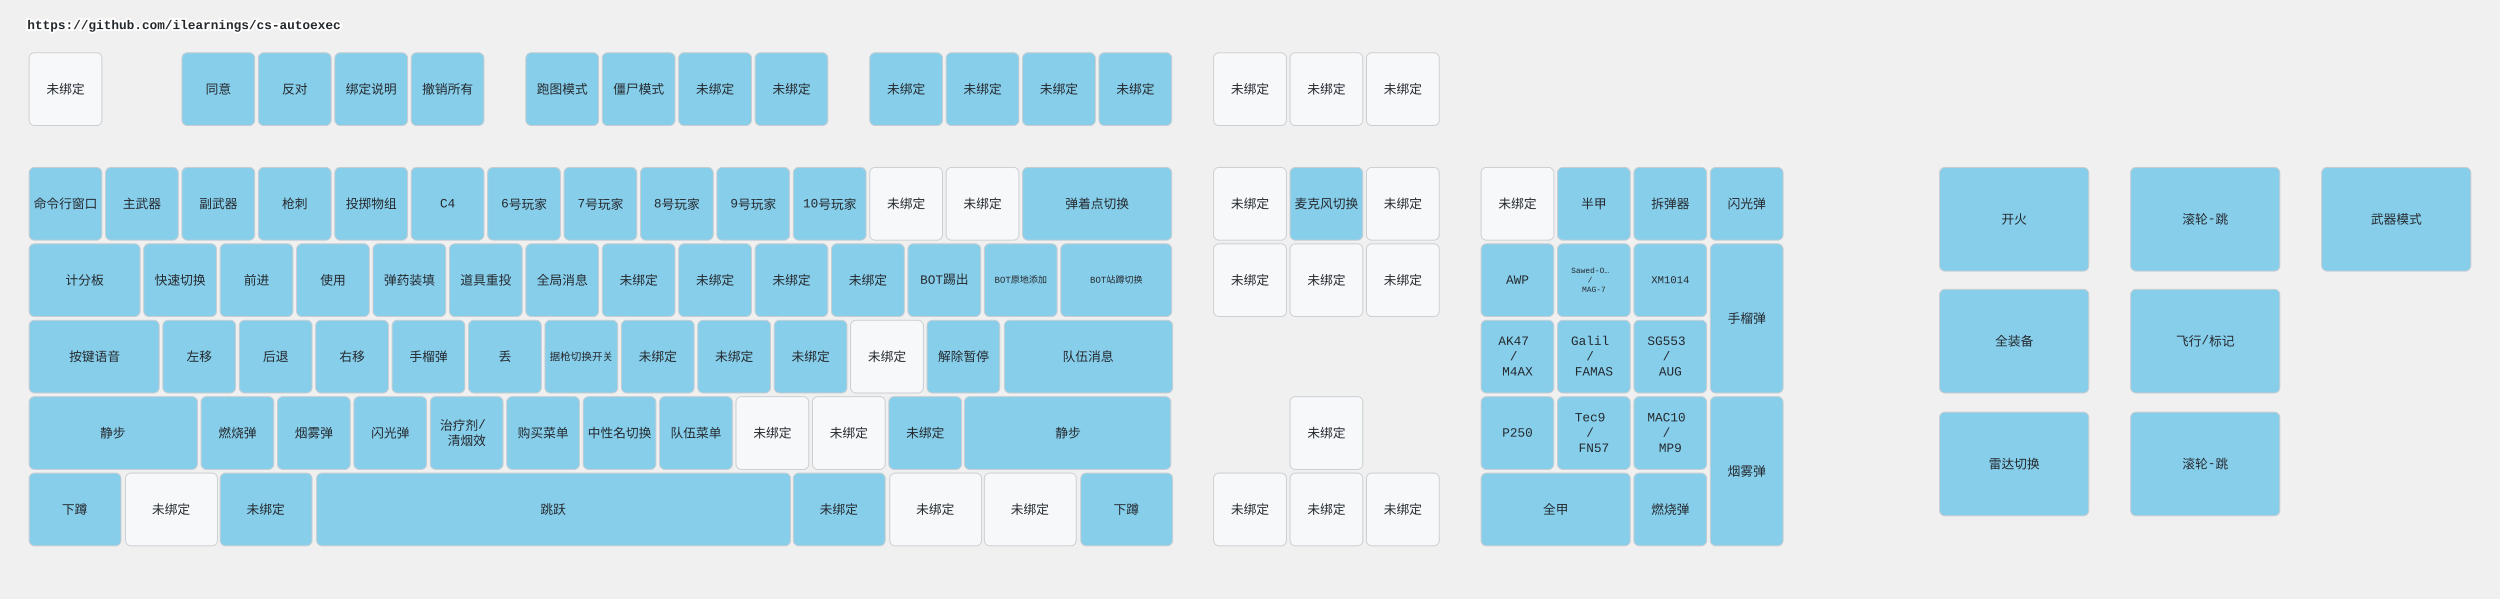
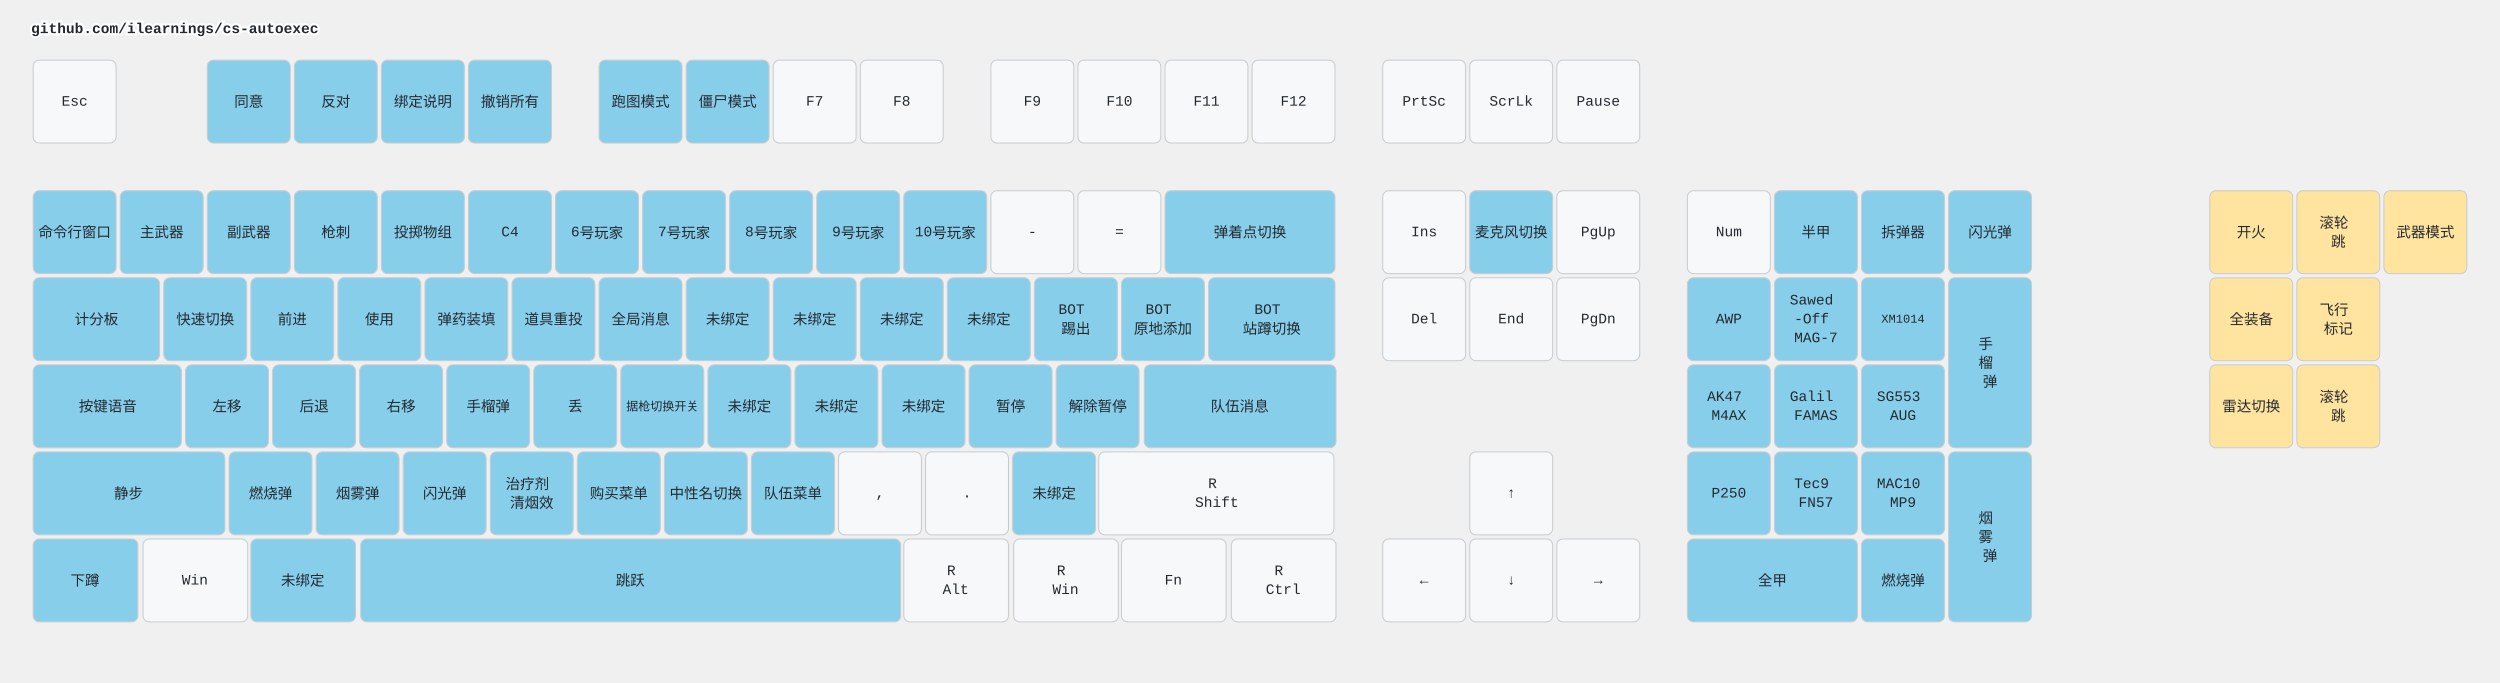
- <svg xmlns="http://www.w3.org/2000/svg" width="2748" height="658" viewBox="0 0 2748 658" class="keymap">
+ <svg xmlns="http://www.w3.org/2000/svg" width="2412" height="658" viewBox="0 0 2412 658" class="keymap">
  <style>/* inherit to force styles through use tags */
svg path {
    fill: inherit;
}

/* font and background color specifications */
svg.keymap {
    font-family: SFMono-Regular,Consolas,Liberation Mono,Menlo,monospace;
    font-size: 14px;
    font-kerning: normal;
    text-rendering: optimizeLegibility;
    fill: #24292e;
}

/* default key styling */
rect.key {
    fill: #f6f8fa;
}

rect.key, rect.combo {
    stroke: #c9cccf;
    stroke-width: 1;
}

/* default key side styling, only used is draw_key_sides is set */
rect.side {
    filter: brightness(90%);
}

/* color accent for combo boxes */
rect.combo, rect.combo-separate {
    fill: #cdf;
}

/* color accent for held keys */
rect.held, rect.combo.held {
    fill: #fdd;
}

/* color accent for ghost (optional) keys */
rect.ghost, rect.combo.ghost {
    stroke-dasharray: 4, 4;
    stroke-width: 2;
}

text {
    text-anchor: middle;
    dominant-baseline: middle;
}

/* styling for layer labels */
text.label {
    font-weight: bold;
    text-anchor: start;
    stroke: white;
    stroke-width: 4;
    paint-order: stroke;
}

/* styling for optional footer */
text.footer {
    text-anchor: end;
    dominant-baseline: auto;
    stroke: white;
    stroke-width: 4;
    paint-order: stroke;
}

/* styling for combo tap, and key non-tap label text */
text.combo, text.hold, text.shifted, text.left, text.right, text.tl, text.tr, text.bl, text.br {
    font-size: 11px;
}

text.hold, text.bl, text.br {
    text-anchor: middle;
    dominant-baseline: auto;
}

text.shifted, text.tl, text.tr {
    text-anchor: middle;
    dominant-baseline: hanging;
}

text.left, text.tl, text.bl {
    text-anchor: start;
}

text.right, text.tr, text.br {
    text-anchor: end;
}

text.layer-activator {
    text-decoration: underline;
}

/* styling for hold/shifted label text in combo box */
text.combo.hold, text.combo.shifted, text.combo.left, text.combo.right {
    font-size: 8px;
}

/* lighter symbol for transparent keys */
text.trans {
    fill: #7b7e81;
}

/* styling for combo dendrons */
path.combo {
    stroke-width: 1;
    stroke: gray;
    fill: none;
}

/* Start Tabler Icons Cleanup */
/* cannot use height/width with glyphs */
.icon-tabler &gt; path {
    fill: inherit;
    stroke: inherit;
    stroke-width: 2;
}
/* hide tabler's default box */
.icon-tabler &gt; path[stroke="none"][fill="none"] {
    visibility: hidden;
}
/* End Tabler Icons Cleanup */

.key .legend {
  font-weight: bold;
}
rect.key.bound {
  fill: #87CEEB;
- }</style>
-   <g transform="translate(30, 0)" class="layer-https://github.com/ilearnings/cs-autoexec">
-     <text x="0" y="28" class="label" id="https:github.comilearningscs-autoexec">https://github.com/ilearnings/cs-autoexec</text>
+ }
+ rect.key.mouse {
+   fill: #FFE4A0;
+ }
+ </style>
+   <g transform="translate(30, 0)" class="layer-github.com/ilearnings/cs-autoexec">
+     <text x="0" y="28" class="label" id="github.comilearningscs-autoexec">github.com/ilearnings/cs-autoexec</text>
    <g transform="translate(0, 56)">
      <g transform="translate(42, 42)" class="key keypos-0">
        <rect rx="6" ry="6" x="-40" y="-40" width="80" height="80" class="key" />
-         <text x="0" y="0" class="key tap">未绑定</text>
+         <text x="0" y="0" class="key tap">Esc</text>
      </g>
      <g transform="translate(210, 42)" class="key bound keypos-1">
        <rect rx="6" ry="6" x="-40" y="-40" width="80" height="80" class="key bound" />
        <text x="0" y="0" class="key bound tap">同意</text>
      </g>
      <g transform="translate(294, 42)" class="key bound keypos-2">
        <rect rx="6" ry="6" x="-40" y="-40" width="80" height="80" class="key bound" />
        <text x="0" y="0" class="key bound tap">反对</text>
      </g>
      <g transform="translate(378, 42)" class="key bound keypos-3">
        <rect rx="6" ry="6" x="-40" y="-40" width="80" height="80" class="key bound" />
        <text x="0" y="0" class="key bound tap">绑定说明</text>
      </g>
      <g transform="translate(462, 42)" class="key bound keypos-4">
        <rect rx="6" ry="6" x="-40" y="-40" width="80" height="80" class="key bound" />
        <text x="0" y="0" class="key bound tap">撤销所有</text>
      </g>
      <g transform="translate(588, 42)" class="key bound keypos-5">
        <rect rx="6" ry="6" x="-40" y="-40" width="80" height="80" class="key bound" />
        <text x="0" y="0" class="key bound tap">跑图模式</text>
      </g>
      <g transform="translate(672, 42)" class="key bound keypos-6">
        <rect rx="6" ry="6" x="-40" y="-40" width="80" height="80" class="key bound" />
        <text x="0" y="0" class="key bound tap">僵尸模式</text>
      </g>
-       <g transform="translate(756, 42)" class="key bound keypos-7">
-         <rect rx="6" ry="6" x="-40" y="-40" width="80" height="80" class="key bound" />
-         <text x="0" y="0" class="key bound tap">未绑定</text>
-       </g>
-       <g transform="translate(840, 42)" class="key bound keypos-8">
-         <rect rx="6" ry="6" x="-40" y="-40" width="80" height="80" class="key bound" />
-         <text x="0" y="0" class="key bound tap">未绑定</text>
-       </g>
-       <g transform="translate(966, 42)" class="key bound keypos-9">
-         <rect rx="6" ry="6" x="-40" y="-40" width="80" height="80" class="key bound" />
-         <text x="0" y="0" class="key bound tap">未绑定</text>
-       </g>
-       <g transform="translate(1050, 42)" class="key bound keypos-10">
-         <rect rx="6" ry="6" x="-40" y="-40" width="80" height="80" class="key bound" />
-         <text x="0" y="0" class="key bound tap">未绑定</text>
-       </g>
-       <g transform="translate(1134, 42)" class="key bound keypos-11">
-         <rect rx="6" ry="6" x="-40" y="-40" width="80" height="80" class="key bound" />
-         <text x="0" y="0" class="key bound tap">未绑定</text>
-       </g>
-       <g transform="translate(1218, 42)" class="key bound keypos-12">
-         <rect rx="6" ry="6" x="-40" y="-40" width="80" height="80" class="key bound" />
-         <text x="0" y="0" class="key bound tap">未绑定</text>
+       <g transform="translate(756, 42)" class="key keypos-7">
+         <rect rx="6" ry="6" x="-40" y="-40" width="80" height="80" class="key" />
+         <text x="0" y="0" class="key tap">F7</text>
+       </g>
+       <g transform="translate(840, 42)" class="key keypos-8">
+         <rect rx="6" ry="6" x="-40" y="-40" width="80" height="80" class="key" />
+         <text x="0" y="0" class="key tap">F8</text>
+       </g>
+       <g transform="translate(966, 42)" class="key keypos-9">
+         <rect rx="6" ry="6" x="-40" y="-40" width="80" height="80" class="key" />
+         <text x="0" y="0" class="key tap">F9</text>
+       </g>
+       <g transform="translate(1050, 42)" class="key keypos-10">
+         <rect rx="6" ry="6" x="-40" y="-40" width="80" height="80" class="key" />
+         <text x="0" y="0" class="key tap">F10</text>
+       </g>
+       <g transform="translate(1134, 42)" class="key keypos-11">
+         <rect rx="6" ry="6" x="-40" y="-40" width="80" height="80" class="key" />
+         <text x="0" y="0" class="key tap">F11</text>
+       </g>
+       <g transform="translate(1218, 42)" class="key keypos-12">
+         <rect rx="6" ry="6" x="-40" y="-40" width="80" height="80" class="key" />
+         <text x="0" y="0" class="key tap">F12</text>
      </g>
      <g transform="translate(1344, 42)" class="key keypos-13">
        <rect rx="6" ry="6" x="-40" y="-40" width="80" height="80" class="key" />
-         <text x="0" y="0" class="key tap">未绑定</text>
+         <text x="0" y="0" class="key tap">PrtSc</text>
      </g>
      <g transform="translate(1428, 42)" class="key keypos-14">
        <rect rx="6" ry="6" x="-40" y="-40" width="80" height="80" class="key" />
-         <text x="0" y="0" class="key tap">未绑定</text>
+         <text x="0" y="0" class="key tap">ScrLk</text>
      </g>
      <g transform="translate(1512, 42)" class="key keypos-15">
        <rect rx="6" ry="6" x="-40" y="-40" width="80" height="80" class="key" />
-         <text x="0" y="0" class="key tap">未绑定</text>
+         <text x="0" y="0" class="key tap">Pause</text>
      </g>
      <g transform="translate(42, 168)" class="key bound keypos-16">
        <rect rx="6" ry="6" x="-40" y="-40" width="80" height="80" class="key bound" />
        <text x="0" y="0" class="key bound tap">命令行窗口</text>
      </g>
      <g transform="translate(126, 168)" class="key bound keypos-17">
        <rect rx="6" ry="6" x="-40" y="-40" width="80" height="80" class="key bound" />
        <text x="0" y="0" class="key bound tap">主武器</text>
      </g>
      <g transform="translate(210, 168)" class="key bound keypos-18">
        <rect rx="6" ry="6" x="-40" y="-40" width="80" height="80" class="key bound" />
        <text x="0" y="0" class="key bound tap">副武器</text>
      </g>
      <g transform="translate(294, 168)" class="key bound keypos-19">
        <rect rx="6" ry="6" x="-40" y="-40" width="80" height="80" class="key bound" />
        <text x="0" y="0" class="key bound tap">枪刺</text>
      </g>
      <g transform="translate(378, 168)" class="key bound keypos-20">
        <rect rx="6" ry="6" x="-40" y="-40" width="80" height="80" class="key bound" />
        <text x="0" y="0" class="key bound tap">投掷物组</text>
      </g>
      <g transform="translate(462, 168)" class="key bound keypos-21">
        <rect rx="6" ry="6" x="-40" y="-40" width="80" height="80" class="key bound" />
        <text x="0" y="0" class="key bound tap">C4</text>
      </g>
      <g transform="translate(546, 168)" class="key bound keypos-22">
        <rect rx="6" ry="6" x="-40" y="-40" width="80" height="80" class="key bound" />
        <text x="0" y="0" class="key bound tap">6号玩家</text>
      </g>
      <g transform="translate(630, 168)" class="key bound keypos-23">
        <rect rx="6" ry="6" x="-40" y="-40" width="80" height="80" class="key bound" />
        <text x="0" y="0" class="key bound tap">7号玩家</text>
      </g>
      <g transform="translate(714, 168)" class="key bound keypos-24">
        <rect rx="6" ry="6" x="-40" y="-40" width="80" height="80" class="key bound" />
        <text x="0" y="0" class="key bound tap">8号玩家</text>
      </g>
      <g transform="translate(798, 168)" class="key bound keypos-25">
        <rect rx="6" ry="6" x="-40" y="-40" width="80" height="80" class="key bound" />
        <text x="0" y="0" class="key bound tap">9号玩家</text>
      </g>
      <g transform="translate(882, 168)" class="key bound keypos-26">
        <rect rx="6" ry="6" x="-40" y="-40" width="80" height="80" class="key bound" />
        <text x="0" y="0" class="key bound tap">10号玩家</text>
      </g>
      <g transform="translate(966, 168)" class="key keypos-27">
        <rect rx="6" ry="6" x="-40" y="-40" width="80" height="80" class="key" />
-         <text x="0" y="0" class="key tap">未绑定</text>
+         <text x="0" y="0" class="key tap">-</text>
      </g>
      <g transform="translate(1050, 168)" class="key keypos-28">
        <rect rx="6" ry="6" x="-40" y="-40" width="80" height="80" class="key" />
-         <text x="0" y="0" class="key tap">未绑定</text>
+         <text x="0" y="0" class="key tap">=</text>
      </g>
      <g transform="translate(1176, 168)" class="key bound keypos-29">
        <rect rx="6" ry="6" x="-82" y="-40" width="164" height="80" class="key bound" />
        <text x="0" y="0" class="key bound tap">弹着点切换</text>
      </g>
      <g transform="translate(1344, 168)" class="key keypos-30">
        <rect rx="6" ry="6" x="-40" y="-40" width="80" height="80" class="key" />
-         <text x="0" y="0" class="key tap">未绑定</text>
+         <text x="0" y="0" class="key tap">Ins</text>
      </g>
      <g transform="translate(1428, 168)" class="key bound keypos-31">
        <rect rx="6" ry="6" x="-40" y="-40" width="80" height="80" class="key bound" />
        <text x="0" y="0" class="key bound tap">麦克风切换</text>
      </g>
      <g transform="translate(1512, 168)" class="key keypos-32">
        <rect rx="6" ry="6" x="-40" y="-40" width="80" height="80" class="key" />
-         <text x="0" y="0" class="key tap">未绑定</text>
+         <text x="0" y="0" class="key tap">PgUp</text>
      </g>
      <g transform="translate(1638, 168)" class="key keypos-33">
        <rect rx="6" ry="6" x="-40" y="-40" width="80" height="80" class="key" />
-         <text x="0" y="0" class="key tap">未绑定</text>
+         <text x="0" y="0" class="key tap">Num</text>
      </g>
      <g transform="translate(1722, 168)" class="key bound keypos-34">
        <rect rx="6" ry="6" x="-40" y="-40" width="80" height="80" class="key bound" />
        <text x="0" y="0" class="key bound tap">半甲</text>
      </g>
      <g transform="translate(1806, 168)" class="key bound keypos-35">
        <rect rx="6" ry="6" x="-40" y="-40" width="80" height="80" class="key bound" />
        <text x="0" y="0" class="key bound tap">拆弹器</text>
      </g>
      <g transform="translate(1890, 168)" class="key bound keypos-36">
        <rect rx="6" ry="6" x="-40" y="-40" width="80" height="80" class="key bound" />
        <text x="0" y="0" class="key bound tap">闪光弹</text>
      </g>
      <g transform="translate(63, 252)" class="key bound keypos-37">
        <rect rx="6" ry="6" x="-61" y="-40" width="122" height="80" class="key bound" />
        <text x="0" y="0" class="key bound tap">计分板</text>
      </g>
      <g transform="translate(168, 252)" class="key bound keypos-38">
        <rect rx="6" ry="6" x="-40" y="-40" width="80" height="80" class="key bound" />
        <text x="0" y="0" class="key bound tap">快速切换</text>
      </g>
      <g transform="translate(252, 252)" class="key bound keypos-39">
        <rect rx="6" ry="6" x="-40" y="-40" width="80" height="80" class="key bound" />
        <text x="0" y="0" class="key bound tap">前进</text>
      </g>
      <g transform="translate(336, 252)" class="key bound keypos-40">
        <rect rx="6" ry="6" x="-40" y="-40" width="80" height="80" class="key bound" />
        <text x="0" y="0" class="key bound tap">使用</text>
      </g>
      <g transform="translate(420, 252)" class="key bound keypos-41">
        <rect rx="6" ry="6" x="-40" y="-40" width="80" height="80" class="key bound" />
        <text x="0" y="0" class="key bound tap">弹药装填</text>
      </g>
      <g transform="translate(504, 252)" class="key bound keypos-42">
        <rect rx="6" ry="6" x="-40" y="-40" width="80" height="80" class="key bound" />
        <text x="0" y="0" class="key bound tap">道具重投</text>
      </g>
      <g transform="translate(588, 252)" class="key bound keypos-43">
        <rect rx="6" ry="6" x="-40" y="-40" width="80" height="80" class="key bound" />
        <text x="0" y="0" class="key bound tap">全局消息</text>
      </g>
      <g transform="translate(672, 252)" class="key bound keypos-44">
        <rect rx="6" ry="6" x="-40" y="-40" width="80" height="80" class="key bound" />
        <text x="0" y="0" class="key bound tap">未绑定</text>
      </g>
      <g transform="translate(756, 252)" class="key bound keypos-45">
        <rect rx="6" ry="6" x="-40" y="-40" width="80" height="80" class="key bound" />
        <text x="0" y="0" class="key bound tap">未绑定</text>
      </g>
      <g transform="translate(840, 252)" class="key bound keypos-46">
        <rect rx="6" ry="6" x="-40" y="-40" width="80" height="80" class="key bound" />
        <text x="0" y="0" class="key bound tap">未绑定</text>
      </g>
      <g transform="translate(924, 252)" class="key bound keypos-47">
        <rect rx="6" ry="6" x="-40" y="-40" width="80" height="80" class="key bound" />
        <text x="0" y="0" class="key bound tap">未绑定</text>
      </g>
      <g transform="translate(1008, 252)" class="key bound keypos-48">
        <rect rx="6" ry="6" x="-40" y="-40" width="80" height="80" class="key bound" />
-         <text x="0" y="0" class="key bound tap">BOT踢出</text>
+         <text x="0" y="0" class="key bound tap">
+           <tspan x="0" dy="-0.65em">BOT</tspan>
+           <tspan x="0" dy="1.3em">踢出</tspan>
+         </text>
      </g>
      <g transform="translate(1092, 252)" class="key bound keypos-49">
        <rect rx="6" ry="6" x="-40" y="-40" width="80" height="80" class="key bound" />
        <text x="0" y="0" class="key bound tap">
-           <tspan style="font-size: 71%">BOT原地添加</tspan>
+           <tspan x="0" dy="-0.65em">BOT</tspan>
+           <tspan x="0" dy="1.3em">原地添加</tspan>
        </text>
      </g>
      <g transform="translate(1197, 252)" class="key bound keypos-50">
        <rect rx="6" ry="6" x="-61" y="-40" width="122" height="80" class="key bound" />
        <text x="0" y="0" class="key bound tap">
-           <tspan style="font-size: 71%">BOT站蹲切换</tspan>
+           <tspan x="0" dy="-0.65em">BOT</tspan>
+           <tspan x="0" dy="1.3em">站蹲切换</tspan>
        </text>
      </g>
      <g transform="translate(1344, 252)" class="key keypos-51">
        <rect rx="6" ry="6" x="-40" y="-40" width="80" height="80" class="key" />
-         <text x="0" y="0" class="key tap">未绑定</text>
+         <text x="0" y="0" class="key tap">Del</text>
      </g>
      <g transform="translate(1428, 252)" class="key keypos-52">
        <rect rx="6" ry="6" x="-40" y="-40" width="80" height="80" class="key" />
-         <text x="0" y="0" class="key tap">未绑定</text>
+         <text x="0" y="0" class="key tap">End</text>
      </g>
      <g transform="translate(1512, 252)" class="key keypos-53">
        <rect rx="6" ry="6" x="-40" y="-40" width="80" height="80" class="key" />
-         <text x="0" y="0" class="key tap">未绑定</text>
+         <text x="0" y="0" class="key tap">PgDn</text>
      </g>
      <g transform="translate(1638, 252)" class="key bound keypos-54">
        <rect rx="6" ry="6" x="-40" y="-40" width="80" height="80" class="key bound" />
        <text x="0" y="0" class="key bound tap">AWP</text>
      </g>
      <g transform="translate(1722, 252)" class="key bound keypos-55">
        <rect rx="6" ry="6" x="-40" y="-40" width="80" height="80" class="key bound" />
        <text x="0" y="0" class="key bound tap">
-           <tspan x="0" dy="-1.2em" style="font-size: 62%">Sawed-O…</tspan>
-           <tspan x="0" dy="1.2em" style="font-size: 62%">/</tspan>
-           <tspan x="0" dy="1.2em" style="font-size: 62%">MAG-7</tspan>
+           <tspan x="0" dy="-1.3em">Sawed</tspan>
+           <tspan x="0" dy="1.3em">-Off</tspan>
+           <tspan x="0" dy="1.3em">MAG-7</tspan>
        </text>
      </g>
      <g transform="translate(1806, 252)" class="key bound keypos-56">
        <rect rx="6" ry="6" x="-40" y="-40" width="80" height="80" class="key bound" />
        <text x="0" y="0" class="key bound tap">
          <tspan style="font-size: 83%">XM1014</tspan>
        </text>
      </g>
      <g transform="translate(1890, 294)" class="key bound keypos-57">
        <rect rx="6" ry="6" x="-40" y="-82" width="80" height="164" class="key bound" />
-         <text x="0" y="0" class="key bound tap">手榴弹</text>
+         <text x="0" y="0" class="key bound tap">
+           <tspan x="0" dy="-1.3em">手</tspan>
+           <tspan x="0" dy="1.3em">榴</tspan>
+           <tspan x="0" dy="1.3em">弹</tspan>
+         </text>
      </g>
      <g transform="translate(74, 336)" class="key bound keypos-58">
        <rect rx="6" ry="6" x="-72" y="-40" width="143" height="80" class="key bound" />
        <text x="0" y="0" class="key bound tap">按键语音</text>
      </g>
      <g transform="translate(189, 336)" class="key bound keypos-59">
        <rect rx="6" ry="6" x="-40" y="-40" width="80" height="80" class="key bound" />
        <text x="0" y="0" class="key bound tap">左移</text>
      </g>
      <g transform="translate(273, 336)" class="key bound keypos-60">
        <rect rx="6" ry="6" x="-40" y="-40" width="80" height="80" class="key bound" />
        <text x="0" y="0" class="key bound tap">后退</text>
      </g>
      <g transform="translate(357, 336)" class="key bound keypos-61">
        <rect rx="6" ry="6" x="-40" y="-40" width="80" height="80" class="key bound" />
        <text x="0" y="0" class="key bound tap">右移</text>
      </g>
      <g transform="translate(441, 336)" class="key bound keypos-62">
        <rect rx="6" ry="6" x="-40" y="-40" width="80" height="80" class="key bound" />
        <text x="0" y="0" class="key bound tap">手榴弹</text>
      </g>
      <g transform="translate(525, 336)" class="key bound keypos-63">
        <rect rx="6" ry="6" x="-40" y="-40" width="80" height="80" class="key bound" />
        <text x="0" y="0" class="key bound tap">丢</text>
      </g>
      <g transform="translate(609, 336)" class="key bound keypos-64">
        <rect rx="6" ry="6" x="-40" y="-40" width="80" height="80" class="key bound" />
        <text x="0" y="0" class="key bound tap">
          <tspan style="font-size: 83%">据枪切换开关</tspan>
        </text>
      </g>
      <g transform="translate(693, 336)" class="key bound keypos-65">
        <rect rx="6" ry="6" x="-40" y="-40" width="80" height="80" class="key bound" />
        <text x="0" y="0" class="key bound tap">未绑定</text>
      </g>
      <g transform="translate(777, 336)" class="key bound keypos-66">
        <rect rx="6" ry="6" x="-40" y="-40" width="80" height="80" class="key bound" />
        <text x="0" y="0" class="key bound tap">未绑定</text>
      </g>
      <g transform="translate(861, 336)" class="key bound keypos-67">
        <rect rx="6" ry="6" x="-40" y="-40" width="80" height="80" class="key bound" />
        <text x="0" y="0" class="key bound tap">未绑定</text>
      </g>
-       <g transform="translate(945, 336)" class="key keypos-68">
-         <rect rx="6" ry="6" x="-40" y="-40" width="80" height="80" class="key" />
-         <text x="0" y="0" class="key tap">未绑定</text>
+       <g transform="translate(945, 336)" class="key bound keypos-68">
+         <rect rx="6" ry="6" x="-40" y="-40" width="80" height="80" class="key bound" />
+         <text x="0" y="0" class="key bound tap">暂停</text>
      </g>
      <g transform="translate(1029, 336)" class="key bound keypos-69">
        <rect rx="6" ry="6" x="-40" y="-40" width="80" height="80" class="key bound" />
        <text x="0" y="0" class="key bound tap">解除暂停</text>
      </g>
      <g transform="translate(1166, 336)" class="key bound keypos-70">
        <rect rx="6" ry="6" x="-92" y="-40" width="185" height="80" class="key bound" />
        <text x="0" y="0" class="key bound tap">队伍消息</text>
      </g>
      <g transform="translate(1638, 336)" class="key bound keypos-71">
        <rect rx="6" ry="6" x="-40" y="-40" width="80" height="80" class="key bound" />
        <text x="0" y="0" class="key bound tap">
-           <tspan x="0" dy="-1.2em">AK47</tspan>
-           <tspan x="0" dy="1.2em">/</tspan>
-           <tspan x="0" dy="1.2em">M4AX</tspan>
+           <tspan x="0" dy="-0.65em">AK47</tspan>
+           <tspan x="0" dy="1.3em">M4AX</tspan>
        </text>
      </g>
      <g transform="translate(1722, 336)" class="key bound keypos-72">
        <rect rx="6" ry="6" x="-40" y="-40" width="80" height="80" class="key bound" />
        <text x="0" y="0" class="key bound tap">
-           <tspan x="0" dy="-1.2em">Galil</tspan>
-           <tspan x="0" dy="1.2em">/</tspan>
-           <tspan x="0" dy="1.2em">FAMAS</tspan>
+           <tspan x="0" dy="-0.65em">Galil</tspan>
+           <tspan x="0" dy="1.3em">FAMAS</tspan>
        </text>
      </g>
      <g transform="translate(1806, 336)" class="key bound keypos-73">
        <rect rx="6" ry="6" x="-40" y="-40" width="80" height="80" class="key bound" />
        <text x="0" y="0" class="key bound tap">
-           <tspan x="0" dy="-1.2em">SG553</tspan>
-           <tspan x="0" dy="1.2em">/</tspan>
-           <tspan x="0" dy="1.2em">AUG</tspan>
+           <tspan x="0" dy="-0.65em">SG553</tspan>
+           <tspan x="0" dy="1.3em">AUG</tspan>
        </text>
      </g>
      <g transform="translate(94, 420)" class="key bound keypos-74">
        <rect rx="6" ry="6" x="-92" y="-40" width="185" height="80" class="key bound" />
        <text x="0" y="0" class="key bound tap">静步</text>
      </g>
      <g transform="translate(231, 420)" class="key bound keypos-75">
        <rect rx="6" ry="6" x="-40" y="-40" width="80" height="80" class="key bound" />
        <text x="0" y="0" class="key bound tap">燃烧弹</text>
      </g>
      <g transform="translate(315, 420)" class="key bound keypos-76">
        <rect rx="6" ry="6" x="-40" y="-40" width="80" height="80" class="key bound" />
        <text x="0" y="0" class="key bound tap">烟雾弹</text>
      </g>
      <g transform="translate(399, 420)" class="key bound keypos-77">
        <rect rx="6" ry="6" x="-40" y="-40" width="80" height="80" class="key bound" />
        <text x="0" y="0" class="key bound tap">闪光弹</text>
      </g>
      <g transform="translate(483, 420)" class="key bound keypos-78">
        <rect rx="6" ry="6" x="-40" y="-40" width="80" height="80" class="key bound" />
        <text x="0" y="0" class="key bound tap">
-           <tspan x="0" dy="-0.6em">治疗剂/</tspan>
-           <tspan x="0" dy="1.2em">清烟效</tspan>
+           <tspan x="0" dy="-0.65em">治疗剂</tspan>
+           <tspan x="0" dy="1.3em">清烟效</tspan>
        </text>
      </g>
      <g transform="translate(567, 420)" class="key bound keypos-79">
        <rect rx="6" ry="6" x="-40" y="-40" width="80" height="80" class="key bound" />
        <text x="0" y="0" class="key bound tap">购买菜单</text>
      </g>
      <g transform="translate(651, 420)" class="key bound keypos-80">
        <rect rx="6" ry="6" x="-40" y="-40" width="80" height="80" class="key bound" />
        <text x="0" y="0" class="key bound tap">中性名切换</text>
      </g>
      <g transform="translate(735, 420)" class="key bound keypos-81">
        <rect rx="6" ry="6" x="-40" y="-40" width="80" height="80" class="key bound" />
        <text x="0" y="0" class="key bound tap">队伍菜单</text>
      </g>
      <g transform="translate(819, 420)" class="key keypos-82">
        <rect rx="6" ry="6" x="-40" y="-40" width="80" height="80" class="key" />
-         <text x="0" y="0" class="key tap">未绑定</text>
+         <text x="0" y="0" class="key tap">,</text>
      </g>
      <g transform="translate(903, 420)" class="key keypos-83">
        <rect rx="6" ry="6" x="-40" y="-40" width="80" height="80" class="key" />
-         <text x="0" y="0" class="key tap">未绑定</text>
+         <text x="0" y="0" class="key tap">.</text>
      </g>
      <g transform="translate(987, 420)" class="key bound keypos-84">
        <rect rx="6" ry="6" x="-40" y="-40" width="80" height="80" class="key bound" />
        <text x="0" y="0" class="key bound tap">未绑定</text>
      </g>
-       <g transform="translate(1144, 420)" class="key bound keypos-85">
-         <rect rx="6" ry="6" x="-114" y="-40" width="227" height="80" class="key bound" />
-         <text x="0" y="0" class="key bound tap">静步</text>
+       <g transform="translate(1144, 420)" class="key keypos-85">
+         <rect rx="6" ry="6" x="-114" y="-40" width="227" height="80" class="key" />
+         <text x="0" y="0" class="key tap">
+           <tspan x="0" dy="-0.65em">R</tspan>
+           <tspan x="0" dy="1.3em">Shift</tspan>
+         </text>
      </g>
      <g transform="translate(1428, 420)" class="key keypos-86">
        <rect rx="6" ry="6" x="-40" y="-40" width="80" height="80" class="key" />
-         <text x="0" y="0" class="key tap">未绑定</text>
+         <text x="0" y="0" class="key tap">↑</text>
      </g>
      <g transform="translate(1638, 420)" class="key bound keypos-87">
        <rect rx="6" ry="6" x="-40" y="-40" width="80" height="80" class="key bound" />
        <text x="0" y="0" class="key bound tap">P250</text>
      </g>
      <g transform="translate(1722, 420)" class="key bound keypos-88">
        <rect rx="6" ry="6" x="-40" y="-40" width="80" height="80" class="key bound" />
        <text x="0" y="0" class="key bound tap">
-           <tspan x="0" dy="-1.2em">Tec9</tspan>
-           <tspan x="0" dy="1.2em">/</tspan>
-           <tspan x="0" dy="1.2em">FN57</tspan>
+           <tspan x="0" dy="-0.65em">Tec9</tspan>
+           <tspan x="0" dy="1.3em">FN57</tspan>
        </text>
      </g>
      <g transform="translate(1806, 420)" class="key bound keypos-89">
        <rect rx="6" ry="6" x="-40" y="-40" width="80" height="80" class="key bound" />
        <text x="0" y="0" class="key bound tap">
-           <tspan x="0" dy="-1.2em">MAC10</tspan>
-           <tspan x="0" dy="1.2em">/</tspan>
-           <tspan x="0" dy="1.2em">MP9</tspan>
+           <tspan x="0" dy="-0.65em">MAC10</tspan>
+           <tspan x="0" dy="1.3em">MP9</tspan>
        </text>
      </g>
      <g transform="translate(1890, 462)" class="key bound keypos-90">
        <rect rx="6" ry="6" x="-40" y="-82" width="80" height="164" class="key bound" />
-         <text x="0" y="0" class="key bound tap">烟雾弹</text>
+         <text x="0" y="0" class="key bound tap">
+           <tspan x="0" dy="-1.3em">烟</tspan>
+           <tspan x="0" dy="1.3em">雾</tspan>
+           <tspan x="0" dy="1.3em">弹</tspan>
+         </text>
      </g>
      <g transform="translate(52, 504)" class="key bound keypos-91">
        <rect rx="6" ry="6" x="-50" y="-40" width="101" height="80" class="key bound" />
        <text x="0" y="0" class="key bound tap">下蹲</text>
      </g>
      <g transform="translate(158, 504)" class="key keypos-92">
        <rect rx="6" ry="6" x="-50" y="-40" width="101" height="80" class="key" />
-         <text x="0" y="0" class="key tap">未绑定</text>
+         <text x="0" y="0" class="key tap">Win</text>
      </g>
      <g transform="translate(262, 504)" class="key bound keypos-93">
        <rect rx="6" ry="6" x="-50" y="-40" width="101" height="80" class="key bound" />
        <text x="0" y="0" class="key bound tap">未绑定</text>
      </g>
      <g transform="translate(578, 504)" class="key bound keypos-94">
        <rect rx="6" ry="6" x="-260" y="-40" width="521" height="80" class="key bound" />
        <text x="0" y="0" class="key bound tap">跳跃</text>
      </g>
-       <g transform="translate(892, 504)" class="key bound keypos-95">
-         <rect rx="6" ry="6" x="-50" y="-40" width="101" height="80" class="key bound" />
-         <text x="0" y="0" class="key bound tap">未绑定</text>
+       <g transform="translate(892, 504)" class="key keypos-95">
+         <rect rx="6" ry="6" x="-50" y="-40" width="101" height="80" class="key" />
+         <text x="0" y="0" class="key tap">
+           <tspan x="0" dy="-0.65em">R</tspan>
+           <tspan x="0" dy="1.3em">Alt</tspan>
+         </text>
      </g>
      <g transform="translate(998, 504)" class="key keypos-96">
        <rect rx="6" ry="6" x="-50" y="-40" width="101" height="80" class="key" />
-         <text x="0" y="0" class="key tap">未绑定</text>
+         <text x="0" y="0" class="key tap">
+           <tspan x="0" dy="-0.65em">R</tspan>
+           <tspan x="0" dy="1.3em">Win</tspan>
+         </text>
      </g>
      <g transform="translate(1102, 504)" class="key keypos-97">
        <rect rx="6" ry="6" x="-50" y="-40" width="101" height="80" class="key" />
-         <text x="0" y="0" class="key tap">未绑定</text>
-       </g>
-       <g transform="translate(1208, 504)" class="key bound keypos-98">
-         <rect rx="6" ry="6" x="-50" y="-40" width="101" height="80" class="key bound" />
-         <text x="0" y="0" class="key bound tap">下蹲</text>
+         <text x="0" y="0" class="key tap">Fn</text>
+       </g>
+       <g transform="translate(1208, 504)" class="key keypos-98">
+         <rect rx="6" ry="6" x="-50" y="-40" width="101" height="80" class="key" />
+         <text x="0" y="0" class="key tap">
+           <tspan x="0" dy="-0.65em">R</tspan>
+           <tspan x="0" dy="1.3em">Ctrl</tspan>
+         </text>
      </g>
      <g transform="translate(1344, 504)" class="key keypos-99">
        <rect rx="6" ry="6" x="-40" y="-40" width="80" height="80" class="key" />
-         <text x="0" y="0" class="key tap">未绑定</text>
+         <text x="0" y="0" class="key tap">←</text>
      </g>
      <g transform="translate(1428, 504)" class="key keypos-100">
        <rect rx="6" ry="6" x="-40" y="-40" width="80" height="80" class="key" />
-         <text x="0" y="0" class="key tap">未绑定</text>
+         <text x="0" y="0" class="key tap">↓</text>
      </g>
      <g transform="translate(1512, 504)" class="key keypos-101">
        <rect rx="6" ry="6" x="-40" y="-40" width="80" height="80" class="key" />
-         <text x="0" y="0" class="key tap">未绑定</text>
+         <text x="0" y="0" class="key tap">→</text>
      </g>
      <g transform="translate(1680, 504)" class="key bound keypos-102">
        <rect rx="6" ry="6" x="-82" y="-40" width="164" height="80" class="key bound" />
        <text x="0" y="0" class="key bound tap">全甲</text>
      </g>
      <g transform="translate(1806, 504)" class="key bound keypos-103">
        <rect rx="6" ry="6" x="-40" y="-40" width="80" height="80" class="key bound" />
        <text x="0" y="0" class="key bound tap">燃烧弹</text>
      </g>
-       <g transform="translate(2184, 185)" class="key bound keypos-104">
-         <rect rx="6" ry="6" x="-82" y="-57" width="164" height="114" class="key bound" />
-         <text x="0" y="0" class="key bound tap">开火</text>
-       </g>
-       <g transform="translate(2394, 185)" class="key bound keypos-105">
-         <rect rx="6" ry="6" x="-82" y="-57" width="164" height="114" class="key bound" />
-         <text x="0" y="0" class="key bound tap">滚轮-跳</text>
-       </g>
-       <g transform="translate(2604, 185)" class="key bound keypos-106">
-         <rect rx="6" ry="6" x="-82" y="-57" width="164" height="114" class="key bound" />
-         <text x="0" y="0" class="key bound tap">武器模式</text>
-       </g>
-       <g transform="translate(2184, 319)" class="key bound keypos-107">
-         <rect rx="6" ry="6" x="-82" y="-57" width="164" height="114" class="key bound" />
-         <text x="0" y="0" class="key bound tap">全装备</text>
-       </g>
-       <g transform="translate(2394, 319)" class="key bound keypos-108">
-         <rect rx="6" ry="6" x="-82" y="-57" width="164" height="114" class="key bound" />
-         <text x="0" y="0" class="key bound tap">飞行/标记</text>
-       </g>
-       <g transform="translate(2184, 454)" class="key bound keypos-109">
-         <rect rx="6" ry="6" x="-82" y="-57" width="164" height="114" class="key bound" />
-         <text x="0" y="0" class="key bound tap">雷达切换</text>
-       </g>
-       <g transform="translate(2394, 454)" class="key bound keypos-110">
-         <rect rx="6" ry="6" x="-82" y="-57" width="164" height="114" class="key bound" />
-         <text x="0" y="0" class="key bound tap">滚轮-跳</text>
+       <g transform="translate(2142, 168)" class="key mouse keypos-104">
+         <rect rx="6" ry="6" x="-40" y="-40" width="80" height="80" class="key mouse" />
+         <text x="0" y="0" class="key mouse tap">开火</text>
+       </g>
+       <g transform="translate(2226, 168)" class="key mouse keypos-105">
+         <rect rx="6" ry="6" x="-40" y="-40" width="80" height="80" class="key mouse" />
+         <text x="0" y="0" class="key mouse tap">
+           <tspan x="0" dy="-0.65em">滚轮</tspan>
+           <tspan x="0" dy="1.3em">跳</tspan>
+         </text>
+       </g>
+       <g transform="translate(2310, 168)" class="key mouse keypos-106">
+         <rect rx="6" ry="6" x="-40" y="-40" width="80" height="80" class="key mouse" />
+         <text x="0" y="0" class="key mouse tap">武器模式</text>
+       </g>
+       <g transform="translate(2142, 252)" class="key mouse keypos-107">
+         <rect rx="6" ry="6" x="-40" y="-40" width="80" height="80" class="key mouse" />
+         <text x="0" y="0" class="key mouse tap">全装备</text>
+       </g>
+       <g transform="translate(2226, 252)" class="key mouse keypos-108">
+         <rect rx="6" ry="6" x="-40" y="-40" width="80" height="80" class="key mouse" />
+         <text x="0" y="0" class="key mouse tap">
+           <tspan x="0" dy="-0.65em">飞行</tspan>
+           <tspan x="0" dy="1.3em">标记</tspan>
+         </text>
+       </g>
+       <g transform="translate(2142, 336)" class="key mouse keypos-109">
+         <rect rx="6" ry="6" x="-40" y="-40" width="80" height="80" class="key mouse" />
+         <text x="0" y="0" class="key mouse tap">雷达切换</text>
+       </g>
+       <g transform="translate(2226, 336)" class="key mouse keypos-110">
+         <rect rx="6" ry="6" x="-40" y="-40" width="80" height="80" class="key mouse" />
+         <text x="0" y="0" class="key mouse tap">
+           <tspan x="0" dy="-0.65em">滚轮</tspan>
+           <tspan x="0" dy="1.3em">跳</tspan>
+         </text>
      </g>
    </g>
  </g>
</svg>
